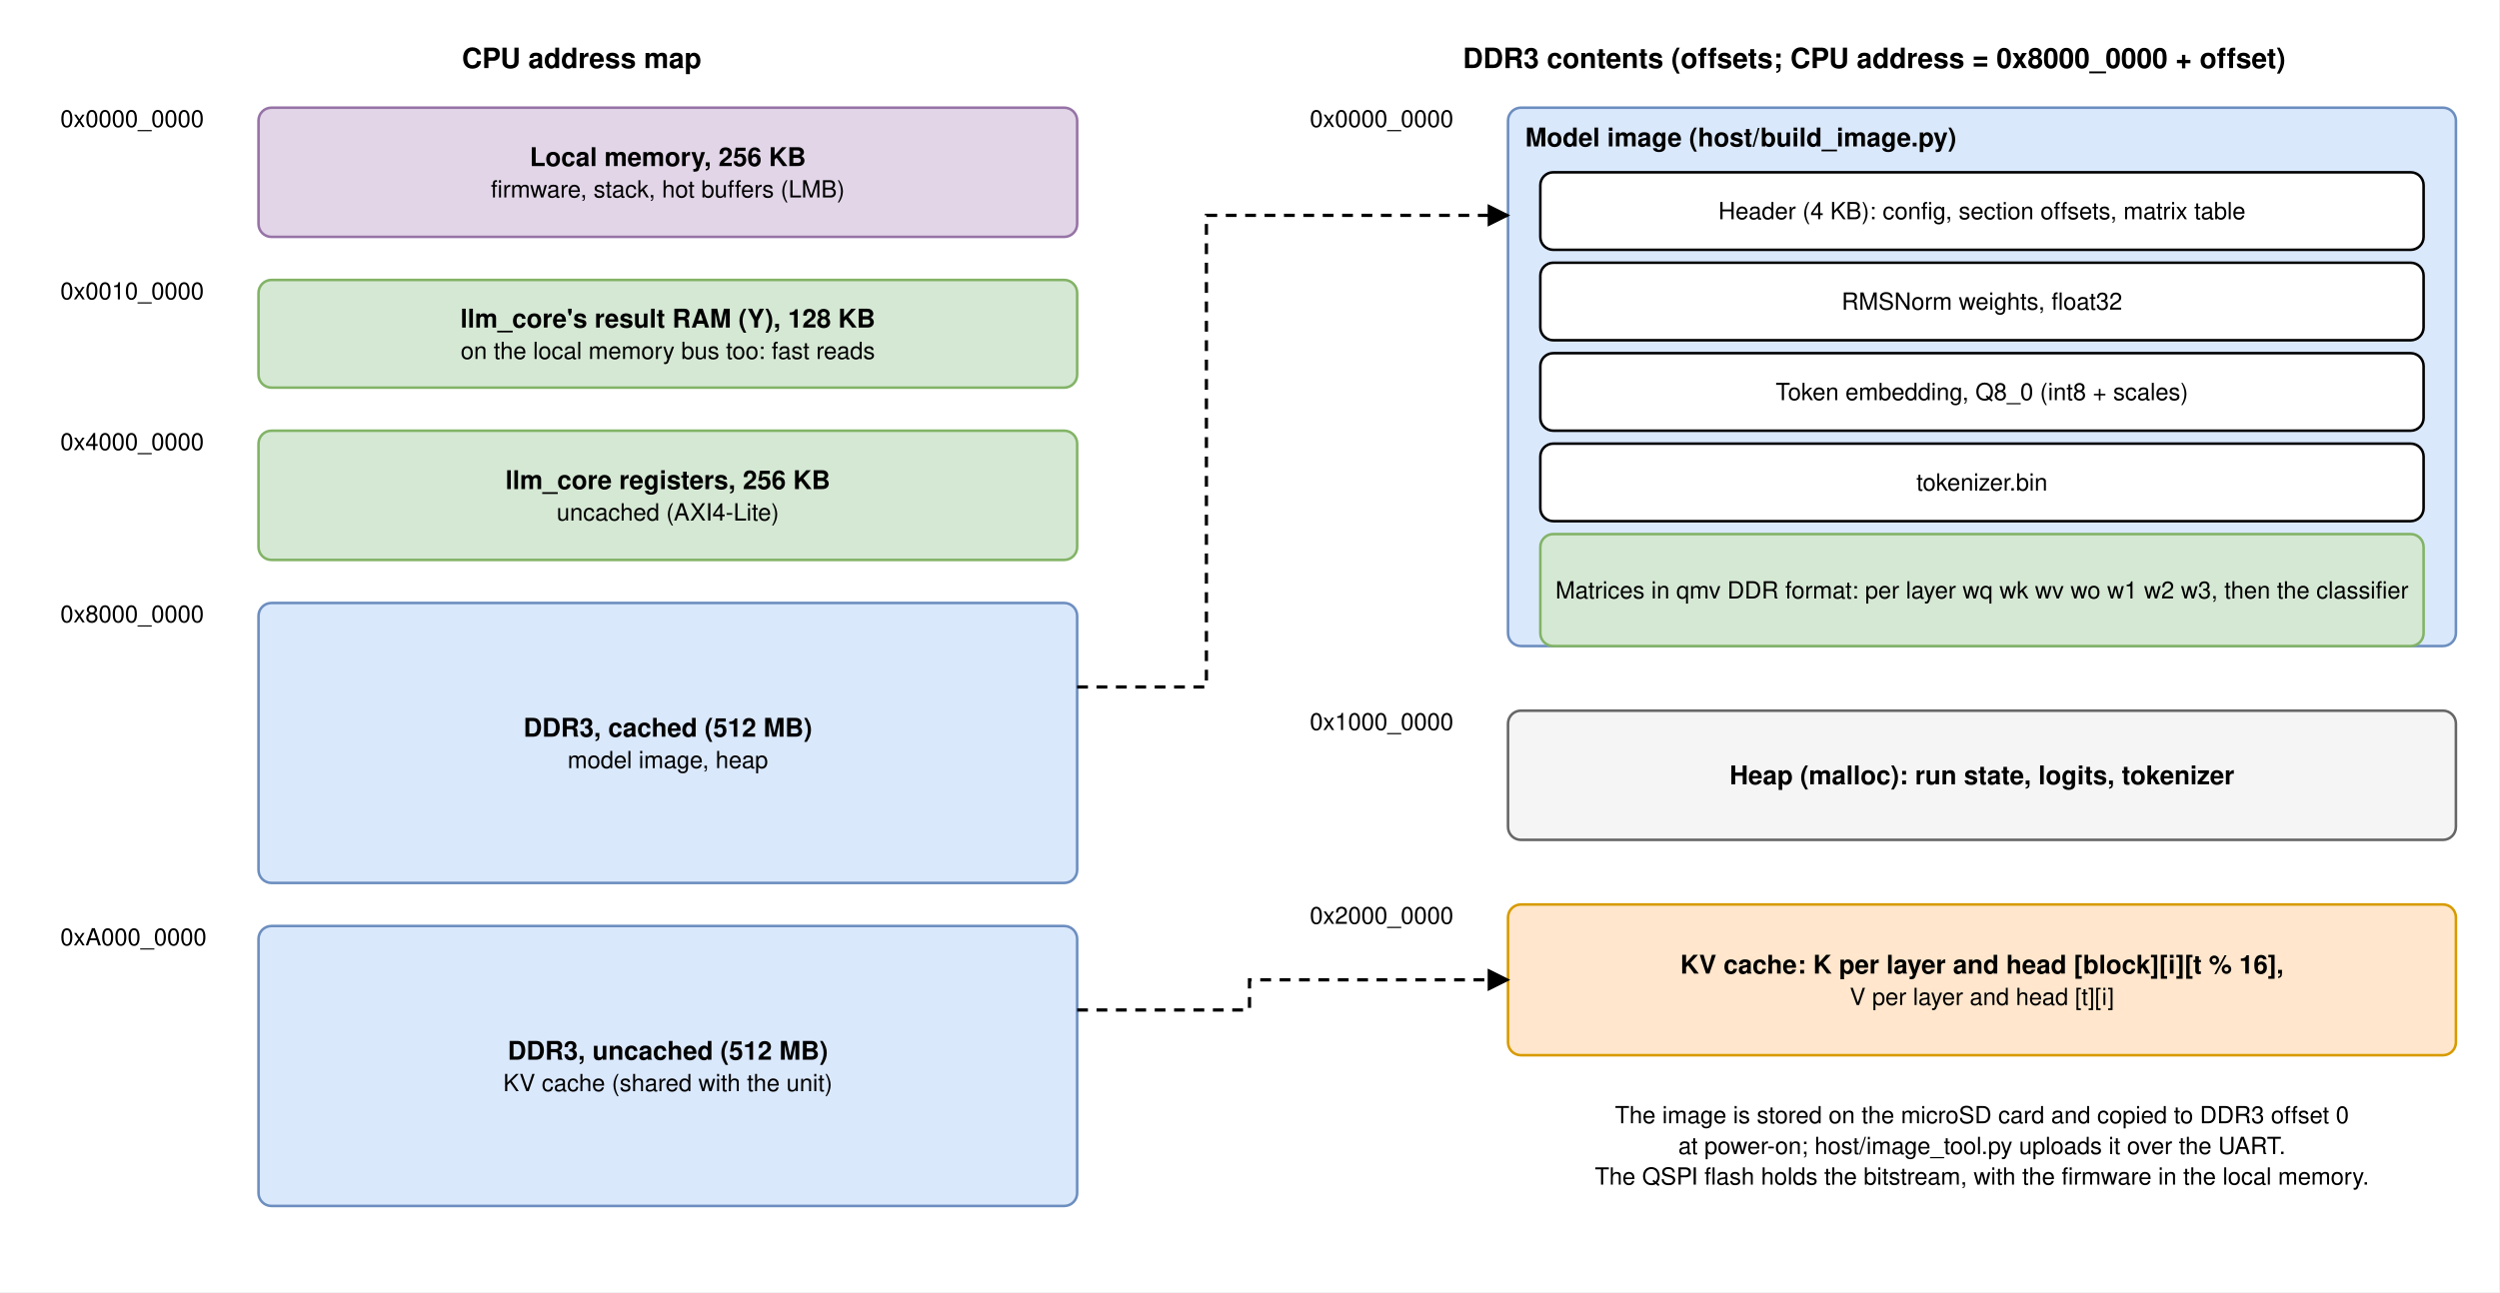
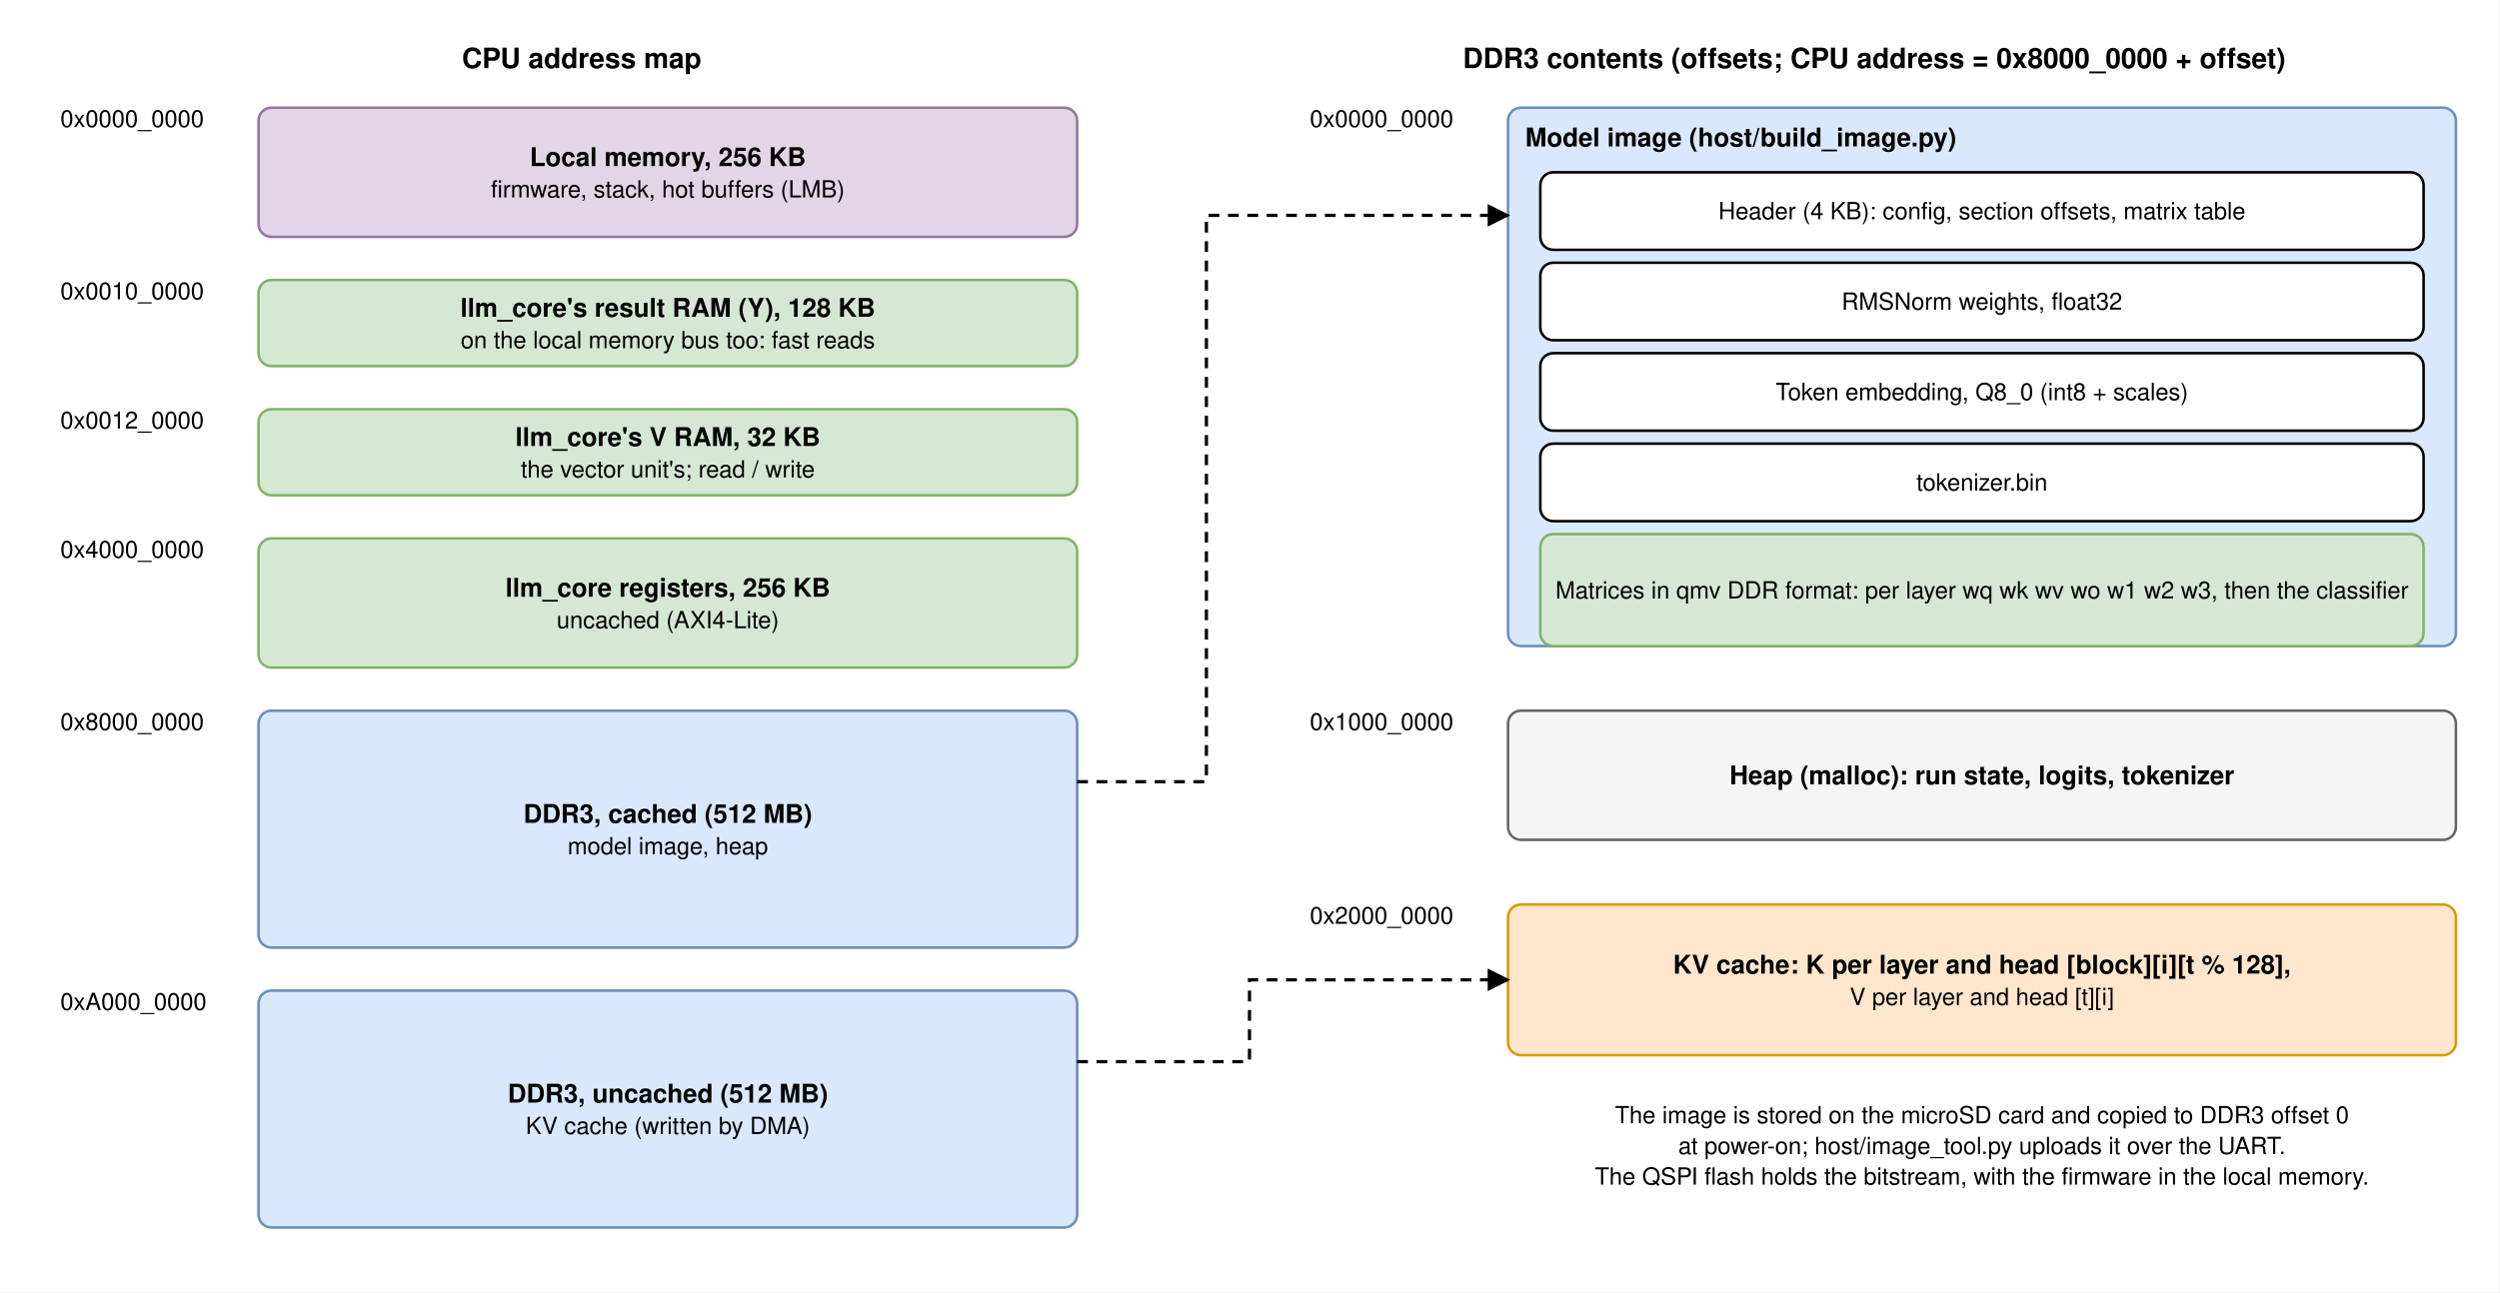
- <svg xmlns="http://www.w3.org/2000/svg" version="1.1" width="1160" height="600" viewBox="0 0 1160 600" content="&lt;mxfile host=&quot;drawio&quot; type=&quot;device&quot;&gt;&lt;diagram id=&quot;memory&quot; name=&quot;memory&quot;&gt;&lt;mxGraphModel dx=&quot;0&quot; dy=&quot;0&quot; grid=&quot;1&quot; gridSize=&quot;10&quot; guides=&quot;1&quot; tooltips=&quot;1&quot; connect=&quot;1&quot; arrows=&quot;1&quot; fold=&quot;1&quot; page=&quot;0&quot; pageScale=&quot;1&quot; pageWidth=&quot;1160&quot; pageHeight=&quot;600&quot; background=&quot;#ffffff&quot; math=&quot;0&quot; shadow=&quot;0&quot;&gt;&lt;root&gt;&lt;mxCell id=&quot;0&quot;/&gt;&lt;mxCell id=&quot;1&quot; parent=&quot;0&quot;/&gt;&lt;mxCell id=&quot;t1&quot; value=&quot;CPU address map&quot; style=&quot;text;html=1;align=center;verticalAlign=middle;fontFamily=Helvetica;fontSize=13;fontStyle=1;&quot; vertex=&quot;1&quot; parent=&quot;1&quot;&gt;&lt;mxGeometry x=&quot;20.0&quot; y=&quot;15.0&quot; width=&quot;500.0&quot; height=&quot;24.0&quot; as=&quot;geometry&quot;/&gt;&lt;/mxCell&gt;&lt;mxCell id=&quot;t2&quot; value=&quot;DDR3 contents (offsets; CPU address = 0x8000_0000 + offset)&quot; style=&quot;text;html=1;align=center;verticalAlign=middle;fontFamily=Helvetica;fontSize=13;fontStyle=1;&quot; vertex=&quot;1&quot; parent=&quot;1&quot;&gt;&lt;mxGeometry x=&quot;600.0&quot; y=&quot;15.0&quot; width=&quot;540.0&quot; height=&quot;24.0&quot; as=&quot;geometry&quot;/&gt;&lt;/mxCell&gt;&lt;mxCell id=&quot;a0&quot; value=&quot;0x0000_0000&quot; style=&quot;text;html=1;align=left;verticalAlign=middle;fontFamily=Helvetica;fontSize=11;&quot; vertex=&quot;1&quot; parent=&quot;1&quot;&gt;&lt;mxGeometry x=&quot;20.0&quot; y=&quot;42.0&quot; width=&quot;100.0&quot; height=&quot;16.0&quot; as=&quot;geometry&quot;/&gt;&lt;/mxCell&gt;&lt;mxCell id=&quot;m0&quot; value=&quot;&amp;lt;b&amp;gt;Local memory, 256 KB&amp;lt;/b&amp;gt;&amp;lt;br&amp;gt;&amp;lt;font style=&amp;quot;font-size: 11px;&amp;quot;&amp;gt;firmware, stack, hot buffers (LMB)&amp;lt;/font&amp;gt;&quot; style=&quot;rounded=1;whiteSpace=wrap;html=1;fillColor=#e1d5e7;strokeColor=#9673a6;fontFamily=Helvetica;fontSize=12;arcSize=6;absoluteArcSize=1;&quot; vertex=&quot;1&quot; parent=&quot;1&quot;&gt;&lt;mxGeometry x=&quot;120&quot; y=&quot;50&quot; width=&quot;380&quot; height=&quot;60&quot; as=&quot;geometry&quot;/&gt;&lt;/mxCell&gt;&lt;mxCell id=&quot;a1&quot; value=&quot;0x0010_0000&quot; style=&quot;text;html=1;align=left;verticalAlign=middle;fontFamily=Helvetica;fontSize=11;&quot; vertex=&quot;1&quot; parent=&quot;1&quot;&gt;&lt;mxGeometry x=&quot;20.0&quot; y=&quot;122.0&quot; width=&quot;100.0&quot; height=&quot;16.0&quot; as=&quot;geometry&quot;/&gt;&lt;/mxCell&gt;&lt;mxCell id=&quot;m1&quot; value=&quot;&amp;lt;b&amp;gt;llm_core&amp;amp;#x27;s result RAM (Y), 128 KB&amp;lt;/b&amp;gt;&amp;lt;br&amp;gt;&amp;lt;font style=&amp;quot;font-size: 11px;&amp;quot;&amp;gt;on the local memory bus too: fast reads&amp;lt;/font&amp;gt;&quot; style=&quot;rounded=1;whiteSpace=wrap;html=1;fillColor=#d5e8d4;strokeColor=#82b366;fontFamily=Helvetica;fontSize=12;arcSize=6;absoluteArcSize=1;&quot; vertex=&quot;1&quot; parent=&quot;1&quot;&gt;&lt;mxGeometry x=&quot;120&quot; y=&quot;130&quot; width=&quot;380&quot; height=&quot;50&quot; as=&quot;geometry&quot;/&gt;&lt;/mxCell&gt;&lt;mxCell id=&quot;a2&quot; value=&quot;0x4000_0000&quot; style=&quot;text;html=1;align=left;verticalAlign=middle;fontFamily=Helvetica;fontSize=11;&quot; vertex=&quot;1&quot; parent=&quot;1&quot;&gt;&lt;mxGeometry x=&quot;20.0&quot; y=&quot;192.0&quot; width=&quot;100.0&quot; height=&quot;16.0&quot; as=&quot;geometry&quot;/&gt;&lt;/mxCell&gt;&lt;mxCell id=&quot;m2&quot; value=&quot;&amp;lt;b&amp;gt;llm_core registers, 256 KB&amp;lt;/b&amp;gt;&amp;lt;br&amp;gt;&amp;lt;font style=&amp;quot;font-size: 11px;&amp;quot;&amp;gt;uncached (AXI4-Lite)&amp;lt;/font&amp;gt;&quot; style=&quot;rounded=1;whiteSpace=wrap;html=1;fillColor=#d5e8d4;strokeColor=#82b366;fontFamily=Helvetica;fontSize=12;arcSize=6;absoluteArcSize=1;&quot; vertex=&quot;1&quot; parent=&quot;1&quot;&gt;&lt;mxGeometry x=&quot;120&quot; y=&quot;200&quot; width=&quot;380&quot; height=&quot;60&quot; as=&quot;geometry&quot;/&gt;&lt;/mxCell&gt;&lt;mxCell id=&quot;a3&quot; value=&quot;0x8000_0000&quot; style=&quot;text;html=1;align=left;verticalAlign=middle;fontFamily=Helvetica;fontSize=11;&quot; vertex=&quot;1&quot; parent=&quot;1&quot;&gt;&lt;mxGeometry x=&quot;20.0&quot; y=&quot;272.0&quot; width=&quot;100.0&quot; height=&quot;16.0&quot; as=&quot;geometry&quot;/&gt;&lt;/mxCell&gt;&lt;mxCell id=&quot;m3&quot; value=&quot;&amp;lt;b&amp;gt;DDR3, cached (512 MB)&amp;lt;/b&amp;gt;&amp;lt;br&amp;gt;&amp;lt;font style=&amp;quot;font-size: 11px;&amp;quot;&amp;gt;model image, heap&amp;lt;/font&amp;gt;&quot; style=&quot;rounded=1;whiteSpace=wrap;html=1;fillColor=#dae8fc;strokeColor=#6c8ebf;fontFamily=Helvetica;fontSize=12;arcSize=6;absoluteArcSize=1;&quot; vertex=&quot;1&quot; parent=&quot;1&quot;&gt;&lt;mxGeometry x=&quot;120&quot; y=&quot;280&quot; width=&quot;380&quot; height=&quot;130&quot; as=&quot;geometry&quot;/&gt;&lt;/mxCell&gt;&lt;mxCell id=&quot;a4&quot; value=&quot;0xA000_0000&quot; style=&quot;text;html=1;align=left;verticalAlign=middle;fontFamily=Helvetica;fontSize=11;&quot; vertex=&quot;1&quot; parent=&quot;1&quot;&gt;&lt;mxGeometry x=&quot;20.0&quot; y=&quot;422.0&quot; width=&quot;100.0&quot; height=&quot;16.0&quot; as=&quot;geometry&quot;/&gt;&lt;/mxCell&gt;&lt;mxCell id=&quot;m4&quot; value=&quot;&amp;lt;b&amp;gt;DDR3, uncached (512 MB)&amp;lt;/b&amp;gt;&amp;lt;br&amp;gt;&amp;lt;font style=&amp;quot;font-size: 11px;&amp;quot;&amp;gt;KV cache (shared with the unit)&amp;lt;/font&amp;gt;&quot; style=&quot;rounded=1;whiteSpace=wrap;html=1;fillColor=#dae8fc;strokeColor=#6c8ebf;fontFamily=Helvetica;fontSize=12;arcSize=6;absoluteArcSize=1;&quot; vertex=&quot;1&quot; parent=&quot;1&quot;&gt;&lt;mxGeometry x=&quot;120&quot; y=&quot;430&quot; width=&quot;380&quot; height=&quot;130&quot; as=&quot;geometry&quot;/&gt;&lt;/mxCell&gt;&lt;mxCell id=&quot;b0&quot; value=&quot;0x0000_0000&quot; style=&quot;text;html=1;align=left;verticalAlign=middle;fontFamily=Helvetica;fontSize=11;&quot; vertex=&quot;1&quot; parent=&quot;1&quot;&gt;&lt;mxGeometry x=&quot;600.0&quot; y=&quot;42.0&quot; width=&quot;100.0&quot; height=&quot;16.0&quot; as=&quot;geometry&quot;/&gt;&lt;/mxCell&gt;&lt;mxCell id=&quot;d0&quot; value=&quot;&amp;lt;b&amp;gt;Model image (host/build_image.py)&amp;lt;/b&amp;gt;&quot; style=&quot;rounded=1;whiteSpace=wrap;html=1;fillColor=#dae8fc;strokeColor=#6c8ebf;fontFamily=Helvetica;fontSize=12;arcSize=6;absoluteArcSize=1;align=left;verticalAlign=top;spacingLeft=6;spacingTop=0;&quot; vertex=&quot;1&quot; parent=&quot;1&quot;&gt;&lt;mxGeometry x=&quot;700&quot; y=&quot;50&quot; width=&quot;440&quot; height=&quot;250&quot; as=&quot;geometry&quot;/&gt;&lt;/mxCell&gt;&lt;mxCell id=&quot;b1&quot; value=&quot;0x1000_0000&quot; style=&quot;text;html=1;align=left;verticalAlign=middle;fontFamily=Helvetica;fontSize=11;&quot; vertex=&quot;1&quot; parent=&quot;1&quot;&gt;&lt;mxGeometry x=&quot;600.0&quot; y=&quot;322.0&quot; width=&quot;100.0&quot; height=&quot;16.0&quot; as=&quot;geometry&quot;/&gt;&lt;/mxCell&gt;&lt;mxCell id=&quot;d1&quot; value=&quot;&amp;lt;b&amp;gt;Heap (malloc): run state, logits, tokenizer&amp;lt;/b&amp;gt;&quot; style=&quot;rounded=1;whiteSpace=wrap;html=1;fillColor=#f5f5f5;strokeColor=#666666;fontFamily=Helvetica;fontSize=12;arcSize=6;absoluteArcSize=1;&quot; vertex=&quot;1&quot; parent=&quot;1&quot;&gt;&lt;mxGeometry x=&quot;700&quot; y=&quot;330&quot; width=&quot;440&quot; height=&quot;60&quot; as=&quot;geometry&quot;/&gt;&lt;/mxCell&gt;&lt;mxCell id=&quot;b2&quot; value=&quot;0x2000_0000&quot; style=&quot;text;html=1;align=left;verticalAlign=middle;fontFamily=Helvetica;fontSize=11;&quot; vertex=&quot;1&quot; parent=&quot;1&quot;&gt;&lt;mxGeometry x=&quot;600.0&quot; y=&quot;412.0&quot; width=&quot;100.0&quot; height=&quot;16.0&quot; as=&quot;geometry&quot;/&gt;&lt;/mxCell&gt;&lt;mxCell id=&quot;d2&quot; value=&quot;&amp;lt;b&amp;gt;KV cache: K per layer and head [block][i][t % 16],&amp;lt;/b&amp;gt;&amp;lt;br&amp;gt;&amp;lt;font style=&amp;quot;font-size: 11px;&amp;quot;&amp;gt;V per layer and head [t][i]&amp;lt;/font&amp;gt;&quot; style=&quot;rounded=1;whiteSpace=wrap;html=1;fillColor=#ffe6cc;strokeColor=#d79b00;fontFamily=Helvetica;fontSize=12;arcSize=6;absoluteArcSize=1;&quot; vertex=&quot;1&quot; parent=&quot;1&quot;&gt;&lt;mxGeometry x=&quot;700&quot; y=&quot;420&quot; width=&quot;440&quot; height=&quot;70&quot; as=&quot;geometry&quot;/&gt;&lt;/mxCell&gt;&lt;mxCell id=&quot;p0&quot; value=&quot;Header (4 KB): config, section offsets, matrix table&quot; style=&quot;rounded=1;whiteSpace=wrap;html=1;fillColor=#ffffff;strokeColor=#000000;fontFamily=Helvetica;fontSize=11;arcSize=6;absoluteArcSize=1;&quot; vertex=&quot;1&quot; parent=&quot;1&quot;&gt;&lt;mxGeometry x=&quot;715&quot; y=&quot;80&quot; width=&quot;410&quot; height=&quot;36&quot; as=&quot;geometry&quot;/&gt;&lt;/mxCell&gt;&lt;mxCell id=&quot;p1&quot; value=&quot;RMSNorm weights, float32&quot; style=&quot;rounded=1;whiteSpace=wrap;html=1;fillColor=#ffffff;strokeColor=#000000;fontFamily=Helvetica;fontSize=11;arcSize=6;absoluteArcSize=1;&quot; vertex=&quot;1&quot; parent=&quot;1&quot;&gt;&lt;mxGeometry x=&quot;715&quot; y=&quot;122&quot; width=&quot;410&quot; height=&quot;36&quot; as=&quot;geometry&quot;/&gt;&lt;/mxCell&gt;&lt;mxCell id=&quot;p2&quot; value=&quot;Token embedding, Q8_0 (int8 + scales)&quot; style=&quot;rounded=1;whiteSpace=wrap;html=1;fillColor=#ffffff;strokeColor=#000000;fontFamily=Helvetica;fontSize=11;arcSize=6;absoluteArcSize=1;&quot; vertex=&quot;1&quot; parent=&quot;1&quot;&gt;&lt;mxGeometry x=&quot;715&quot; y=&quot;164&quot; width=&quot;410&quot; height=&quot;36&quot; as=&quot;geometry&quot;/&gt;&lt;/mxCell&gt;&lt;mxCell id=&quot;p3&quot; value=&quot;tokenizer.bin&quot; style=&quot;rounded=1;whiteSpace=wrap;html=1;fillColor=#ffffff;strokeColor=#000000;fontFamily=Helvetica;fontSize=11;arcSize=6;absoluteArcSize=1;&quot; vertex=&quot;1&quot; parent=&quot;1&quot;&gt;&lt;mxGeometry x=&quot;715&quot; y=&quot;206&quot; width=&quot;410&quot; height=&quot;36&quot; as=&quot;geometry&quot;/&gt;&lt;/mxCell&gt;&lt;mxCell id=&quot;p4&quot; value=&quot;Matrices in qmv DDR format: per layer wq wk wv wo w1 w2 w3, then the classifier&quot; style=&quot;rounded=1;whiteSpace=wrap;html=1;fillColor=#d5e8d4;strokeColor=#82b366;fontFamily=Helvetica;fontSize=11;arcSize=6;absoluteArcSize=1;&quot; vertex=&quot;1&quot; parent=&quot;1&quot;&gt;&lt;mxGeometry x=&quot;715&quot; y=&quot;248&quot; width=&quot;410&quot; height=&quot;52&quot; as=&quot;geometry&quot;/&gt;&lt;/mxCell&gt;&lt;mxCell id=&quot;sd&quot; value=&quot;The image is stored on the microSD card and copied to DDR3 offset 0&amp;lt;br&amp;gt;at power-on; host/image_tool.py uploads it over the UART.&amp;lt;br&amp;gt;The QSPI flash holds the bitstream, with the firmware in the local memory.&quot; style=&quot;text;html=1;align=center;verticalAlign=middle;fontFamily=Helvetica;fontSize=11;&quot; vertex=&quot;1&quot; parent=&quot;1&quot;&gt;&lt;mxGeometry x=&quot;700.0&quot; y=&quot;505.0&quot; width=&quot;440.0&quot; height=&quot;54.0&quot; as=&quot;geometry&quot;/&gt;&lt;/mxCell&gt;&lt;mxCell id=&quot;e24&quot; style=&quot;edgeStyle=none;html=1;rounded=0;endArrow=block;endFill=1;strokeColor=#000000;strokeWidth=1.5;exitX=1;exitY=0.3;exitDx=0;exitDy=0;entryX=0;entryY=0.2;entryDx=0;entryDy=0;dashed=1;&quot; edge=&quot;1&quot; parent=&quot;1&quot; source=&quot;m3&quot; target=&quot;d0&quot;&gt;&lt;mxGeometry relative=&quot;1&quot; as=&quot;geometry&quot;&gt;&lt;Array as=&quot;points&quot;&gt;&lt;mxPoint x=&quot;560&quot; y=&quot;319.0&quot;/&gt;&lt;mxPoint x=&quot;560&quot; y=&quot;100&quot;/&gt;&lt;/Array&gt;&lt;/mxGeometry&gt;&lt;/mxCell&gt;&lt;mxCell id=&quot;e25&quot; style=&quot;edgeStyle=none;html=1;rounded=0;endArrow=block;endFill=1;strokeColor=#000000;strokeWidth=1.5;exitX=1;exitY=0.3;exitDx=0;exitDy=0;entryX=0;entryY=0.5;entryDx=0;entryDy=0;dashed=1;&quot; edge=&quot;1&quot; parent=&quot;1&quot; source=&quot;m4&quot; target=&quot;d2&quot;&gt;&lt;mxGeometry relative=&quot;1&quot; as=&quot;geometry&quot;&gt;&lt;Array as=&quot;points&quot;&gt;&lt;mxPoint x=&quot;580&quot; y=&quot;469.0&quot;/&gt;&lt;mxPoint x=&quot;580&quot; y=&quot;455&quot;/&gt;&lt;/Array&gt;&lt;/mxGeometry&gt;&lt;/mxCell&gt;&lt;/root&gt;&lt;/mxGraphModel&gt;&lt;/diagram&gt;&lt;/mxfile&gt;">
+ <svg xmlns="http://www.w3.org/2000/svg" version="1.1" width="1160" height="600" viewBox="0 0 1160 600" content="&lt;mxfile host=&quot;drawio&quot; type=&quot;device&quot;&gt;&lt;diagram id=&quot;memory&quot; name=&quot;memory&quot;&gt;&lt;mxGraphModel dx=&quot;0&quot; dy=&quot;0&quot; grid=&quot;1&quot; gridSize=&quot;10&quot; guides=&quot;1&quot; tooltips=&quot;1&quot; connect=&quot;1&quot; arrows=&quot;1&quot; fold=&quot;1&quot; page=&quot;0&quot; pageScale=&quot;1&quot; pageWidth=&quot;1160&quot; pageHeight=&quot;600&quot; background=&quot;#ffffff&quot; math=&quot;0&quot; shadow=&quot;0&quot;&gt;&lt;root&gt;&lt;mxCell id=&quot;0&quot;/&gt;&lt;mxCell id=&quot;1&quot; parent=&quot;0&quot;/&gt;&lt;mxCell id=&quot;t1&quot; value=&quot;CPU address map&quot; style=&quot;text;html=1;align=center;verticalAlign=middle;fontFamily=Helvetica;fontSize=13;fontStyle=1;&quot; vertex=&quot;1&quot; parent=&quot;1&quot;&gt;&lt;mxGeometry x=&quot;20.0&quot; y=&quot;15.0&quot; width=&quot;500.0&quot; height=&quot;24.0&quot; as=&quot;geometry&quot;/&gt;&lt;/mxCell&gt;&lt;mxCell id=&quot;t2&quot; value=&quot;DDR3 contents (offsets; CPU address = 0x8000_0000 + offset)&quot; style=&quot;text;html=1;align=center;verticalAlign=middle;fontFamily=Helvetica;fontSize=13;fontStyle=1;&quot; vertex=&quot;1&quot; parent=&quot;1&quot;&gt;&lt;mxGeometry x=&quot;600.0&quot; y=&quot;15.0&quot; width=&quot;540.0&quot; height=&quot;24.0&quot; as=&quot;geometry&quot;/&gt;&lt;/mxCell&gt;&lt;mxCell id=&quot;a0&quot; value=&quot;0x0000_0000&quot; style=&quot;text;html=1;align=left;verticalAlign=middle;fontFamily=Helvetica;fontSize=11;&quot; vertex=&quot;1&quot; parent=&quot;1&quot;&gt;&lt;mxGeometry x=&quot;20.0&quot; y=&quot;42.0&quot; width=&quot;100.0&quot; height=&quot;16.0&quot; as=&quot;geometry&quot;/&gt;&lt;/mxCell&gt;&lt;mxCell id=&quot;m0&quot; value=&quot;&amp;lt;b&amp;gt;Local memory, 256 KB&amp;lt;/b&amp;gt;&amp;lt;br&amp;gt;&amp;lt;font style=&amp;quot;font-size: 11px;&amp;quot;&amp;gt;firmware, stack, hot buffers (LMB)&amp;lt;/font&amp;gt;&quot; style=&quot;rounded=1;whiteSpace=wrap;html=1;fillColor=#e1d5e7;strokeColor=#9673a6;fontFamily=Helvetica;fontSize=12;arcSize=6;absoluteArcSize=1;&quot; vertex=&quot;1&quot; parent=&quot;1&quot;&gt;&lt;mxGeometry x=&quot;120&quot; y=&quot;50&quot; width=&quot;380&quot; height=&quot;60&quot; as=&quot;geometry&quot;/&gt;&lt;/mxCell&gt;&lt;mxCell id=&quot;a1&quot; value=&quot;0x0010_0000&quot; style=&quot;text;html=1;align=left;verticalAlign=middle;fontFamily=Helvetica;fontSize=11;&quot; vertex=&quot;1&quot; parent=&quot;1&quot;&gt;&lt;mxGeometry x=&quot;20.0&quot; y=&quot;122.0&quot; width=&quot;100.0&quot; height=&quot;16.0&quot; as=&quot;geometry&quot;/&gt;&lt;/mxCell&gt;&lt;mxCell id=&quot;m1&quot; value=&quot;&amp;lt;b&amp;gt;llm_core&amp;amp;#x27;s result RAM (Y), 128 KB&amp;lt;/b&amp;gt;&amp;lt;br&amp;gt;&amp;lt;font style=&amp;quot;font-size: 11px;&amp;quot;&amp;gt;on the local memory bus too: fast reads&amp;lt;/font&amp;gt;&quot; style=&quot;rounded=1;whiteSpace=wrap;html=1;fillColor=#d5e8d4;strokeColor=#82b366;fontFamily=Helvetica;fontSize=12;arcSize=6;absoluteArcSize=1;&quot; vertex=&quot;1&quot; parent=&quot;1&quot;&gt;&lt;mxGeometry x=&quot;120&quot; y=&quot;130&quot; width=&quot;380&quot; height=&quot;40&quot; as=&quot;geometry&quot;/&gt;&lt;/mxCell&gt;&lt;mxCell id=&quot;a2&quot; value=&quot;0x0012_0000&quot; style=&quot;text;html=1;align=left;verticalAlign=middle;fontFamily=Helvetica;fontSize=11;&quot; vertex=&quot;1&quot; parent=&quot;1&quot;&gt;&lt;mxGeometry x=&quot;20.0&quot; y=&quot;182.0&quot; width=&quot;100.0&quot; height=&quot;16.0&quot; as=&quot;geometry&quot;/&gt;&lt;/mxCell&gt;&lt;mxCell id=&quot;m2&quot; value=&quot;&amp;lt;b&amp;gt;llm_core&amp;amp;#x27;s V RAM, 32 KB&amp;lt;/b&amp;gt;&amp;lt;br&amp;gt;&amp;lt;font style=&amp;quot;font-size: 11px;&amp;quot;&amp;gt;the vector unit&amp;amp;#x27;s; read / write&amp;lt;/font&amp;gt;&quot; style=&quot;rounded=1;whiteSpace=wrap;html=1;fillColor=#d5e8d4;strokeColor=#82b366;fontFamily=Helvetica;fontSize=12;arcSize=6;absoluteArcSize=1;&quot; vertex=&quot;1&quot; parent=&quot;1&quot;&gt;&lt;mxGeometry x=&quot;120&quot; y=&quot;190&quot; width=&quot;380&quot; height=&quot;40&quot; as=&quot;geometry&quot;/&gt;&lt;/mxCell&gt;&lt;mxCell id=&quot;a3&quot; value=&quot;0x4000_0000&quot; style=&quot;text;html=1;align=left;verticalAlign=middle;fontFamily=Helvetica;fontSize=11;&quot; vertex=&quot;1&quot; parent=&quot;1&quot;&gt;&lt;mxGeometry x=&quot;20.0&quot; y=&quot;242.0&quot; width=&quot;100.0&quot; height=&quot;16.0&quot; as=&quot;geometry&quot;/&gt;&lt;/mxCell&gt;&lt;mxCell id=&quot;m3&quot; value=&quot;&amp;lt;b&amp;gt;llm_core registers, 256 KB&amp;lt;/b&amp;gt;&amp;lt;br&amp;gt;&amp;lt;font style=&amp;quot;font-size: 11px;&amp;quot;&amp;gt;uncached (AXI4-Lite)&amp;lt;/font&amp;gt;&quot; style=&quot;rounded=1;whiteSpace=wrap;html=1;fillColor=#d5e8d4;strokeColor=#82b366;fontFamily=Helvetica;fontSize=12;arcSize=6;absoluteArcSize=1;&quot; vertex=&quot;1&quot; parent=&quot;1&quot;&gt;&lt;mxGeometry x=&quot;120&quot; y=&quot;250&quot; width=&quot;380&quot; height=&quot;60&quot; as=&quot;geometry&quot;/&gt;&lt;/mxCell&gt;&lt;mxCell id=&quot;a4&quot; value=&quot;0x8000_0000&quot; style=&quot;text;html=1;align=left;verticalAlign=middle;fontFamily=Helvetica;fontSize=11;&quot; vertex=&quot;1&quot; parent=&quot;1&quot;&gt;&lt;mxGeometry x=&quot;20.0&quot; y=&quot;322.0&quot; width=&quot;100.0&quot; height=&quot;16.0&quot; as=&quot;geometry&quot;/&gt;&lt;/mxCell&gt;&lt;mxCell id=&quot;m4&quot; value=&quot;&amp;lt;b&amp;gt;DDR3, cached (512 MB)&amp;lt;/b&amp;gt;&amp;lt;br&amp;gt;&amp;lt;font style=&amp;quot;font-size: 11px;&amp;quot;&amp;gt;model image, heap&amp;lt;/font&amp;gt;&quot; style=&quot;rounded=1;whiteSpace=wrap;html=1;fillColor=#dae8fc;strokeColor=#6c8ebf;fontFamily=Helvetica;fontSize=12;arcSize=6;absoluteArcSize=1;&quot; vertex=&quot;1&quot; parent=&quot;1&quot;&gt;&lt;mxGeometry x=&quot;120&quot; y=&quot;330&quot; width=&quot;380&quot; height=&quot;110&quot; as=&quot;geometry&quot;/&gt;&lt;/mxCell&gt;&lt;mxCell id=&quot;a5&quot; value=&quot;0xA000_0000&quot; style=&quot;text;html=1;align=left;verticalAlign=middle;fontFamily=Helvetica;fontSize=11;&quot; vertex=&quot;1&quot; parent=&quot;1&quot;&gt;&lt;mxGeometry x=&quot;20.0&quot; y=&quot;452.0&quot; width=&quot;100.0&quot; height=&quot;16.0&quot; as=&quot;geometry&quot;/&gt;&lt;/mxCell&gt;&lt;mxCell id=&quot;m5&quot; value=&quot;&amp;lt;b&amp;gt;DDR3, uncached (512 MB)&amp;lt;/b&amp;gt;&amp;lt;br&amp;gt;&amp;lt;font style=&amp;quot;font-size: 11px;&amp;quot;&amp;gt;KV cache (written by DMA)&amp;lt;/font&amp;gt;&quot; style=&quot;rounded=1;whiteSpace=wrap;html=1;fillColor=#dae8fc;strokeColor=#6c8ebf;fontFamily=Helvetica;fontSize=12;arcSize=6;absoluteArcSize=1;&quot; vertex=&quot;1&quot; parent=&quot;1&quot;&gt;&lt;mxGeometry x=&quot;120&quot; y=&quot;460&quot; width=&quot;380&quot; height=&quot;110&quot; as=&quot;geometry&quot;/&gt;&lt;/mxCell&gt;&lt;mxCell id=&quot;b0&quot; value=&quot;0x0000_0000&quot; style=&quot;text;html=1;align=left;verticalAlign=middle;fontFamily=Helvetica;fontSize=11;&quot; vertex=&quot;1&quot; parent=&quot;1&quot;&gt;&lt;mxGeometry x=&quot;600.0&quot; y=&quot;42.0&quot; width=&quot;100.0&quot; height=&quot;16.0&quot; as=&quot;geometry&quot;/&gt;&lt;/mxCell&gt;&lt;mxCell id=&quot;d0&quot; value=&quot;&amp;lt;b&amp;gt;Model image (host/build_image.py)&amp;lt;/b&amp;gt;&quot; style=&quot;rounded=1;whiteSpace=wrap;html=1;fillColor=#dae8fc;strokeColor=#6c8ebf;fontFamily=Helvetica;fontSize=12;arcSize=6;absoluteArcSize=1;align=left;verticalAlign=top;spacingLeft=6;spacingTop=0;&quot; vertex=&quot;1&quot; parent=&quot;1&quot;&gt;&lt;mxGeometry x=&quot;700&quot; y=&quot;50&quot; width=&quot;440&quot; height=&quot;250&quot; as=&quot;geometry&quot;/&gt;&lt;/mxCell&gt;&lt;mxCell id=&quot;b1&quot; value=&quot;0x1000_0000&quot; style=&quot;text;html=1;align=left;verticalAlign=middle;fontFamily=Helvetica;fontSize=11;&quot; vertex=&quot;1&quot; parent=&quot;1&quot;&gt;&lt;mxGeometry x=&quot;600.0&quot; y=&quot;322.0&quot; width=&quot;100.0&quot; height=&quot;16.0&quot; as=&quot;geometry&quot;/&gt;&lt;/mxCell&gt;&lt;mxCell id=&quot;d1&quot; value=&quot;&amp;lt;b&amp;gt;Heap (malloc): run state, logits, tokenizer&amp;lt;/b&amp;gt;&quot; style=&quot;rounded=1;whiteSpace=wrap;html=1;fillColor=#f5f5f5;strokeColor=#666666;fontFamily=Helvetica;fontSize=12;arcSize=6;absoluteArcSize=1;&quot; vertex=&quot;1&quot; parent=&quot;1&quot;&gt;&lt;mxGeometry x=&quot;700&quot; y=&quot;330&quot; width=&quot;440&quot; height=&quot;60&quot; as=&quot;geometry&quot;/&gt;&lt;/mxCell&gt;&lt;mxCell id=&quot;b2&quot; value=&quot;0x2000_0000&quot; style=&quot;text;html=1;align=left;verticalAlign=middle;fontFamily=Helvetica;fontSize=11;&quot; vertex=&quot;1&quot; parent=&quot;1&quot;&gt;&lt;mxGeometry x=&quot;600.0&quot; y=&quot;412.0&quot; width=&quot;100.0&quot; height=&quot;16.0&quot; as=&quot;geometry&quot;/&gt;&lt;/mxCell&gt;&lt;mxCell id=&quot;d2&quot; value=&quot;&amp;lt;b&amp;gt;KV cache: K per layer and head [block][i][t % 128],&amp;lt;/b&amp;gt;&amp;lt;br&amp;gt;&amp;lt;font style=&amp;quot;font-size: 11px;&amp;quot;&amp;gt;V per layer and head [t][i]&amp;lt;/font&amp;gt;&quot; style=&quot;rounded=1;whiteSpace=wrap;html=1;fillColor=#ffe6cc;strokeColor=#d79b00;fontFamily=Helvetica;fontSize=12;arcSize=6;absoluteArcSize=1;&quot; vertex=&quot;1&quot; parent=&quot;1&quot;&gt;&lt;mxGeometry x=&quot;700&quot; y=&quot;420&quot; width=&quot;440&quot; height=&quot;70&quot; as=&quot;geometry&quot;/&gt;&lt;/mxCell&gt;&lt;mxCell id=&quot;p0&quot; value=&quot;Header (4 KB): config, section offsets, matrix table&quot; style=&quot;rounded=1;whiteSpace=wrap;html=1;fillColor=#ffffff;strokeColor=#000000;fontFamily=Helvetica;fontSize=11;arcSize=6;absoluteArcSize=1;&quot; vertex=&quot;1&quot; parent=&quot;1&quot;&gt;&lt;mxGeometry x=&quot;715&quot; y=&quot;80&quot; width=&quot;410&quot; height=&quot;36&quot; as=&quot;geometry&quot;/&gt;&lt;/mxCell&gt;&lt;mxCell id=&quot;p1&quot; value=&quot;RMSNorm weights, float32&quot; style=&quot;rounded=1;whiteSpace=wrap;html=1;fillColor=#ffffff;strokeColor=#000000;fontFamily=Helvetica;fontSize=11;arcSize=6;absoluteArcSize=1;&quot; vertex=&quot;1&quot; parent=&quot;1&quot;&gt;&lt;mxGeometry x=&quot;715&quot; y=&quot;122&quot; width=&quot;410&quot; height=&quot;36&quot; as=&quot;geometry&quot;/&gt;&lt;/mxCell&gt;&lt;mxCell id=&quot;p2&quot; value=&quot;Token embedding, Q8_0 (int8 + scales)&quot; style=&quot;rounded=1;whiteSpace=wrap;html=1;fillColor=#ffffff;strokeColor=#000000;fontFamily=Helvetica;fontSize=11;arcSize=6;absoluteArcSize=1;&quot; vertex=&quot;1&quot; parent=&quot;1&quot;&gt;&lt;mxGeometry x=&quot;715&quot; y=&quot;164&quot; width=&quot;410&quot; height=&quot;36&quot; as=&quot;geometry&quot;/&gt;&lt;/mxCell&gt;&lt;mxCell id=&quot;p3&quot; value=&quot;tokenizer.bin&quot; style=&quot;rounded=1;whiteSpace=wrap;html=1;fillColor=#ffffff;strokeColor=#000000;fontFamily=Helvetica;fontSize=11;arcSize=6;absoluteArcSize=1;&quot; vertex=&quot;1&quot; parent=&quot;1&quot;&gt;&lt;mxGeometry x=&quot;715&quot; y=&quot;206&quot; width=&quot;410&quot; height=&quot;36&quot; as=&quot;geometry&quot;/&gt;&lt;/mxCell&gt;&lt;mxCell id=&quot;p4&quot; value=&quot;Matrices in qmv DDR format: per layer wq wk wv wo w1 w2 w3, then the classifier&quot; style=&quot;rounded=1;whiteSpace=wrap;html=1;fillColor=#d5e8d4;strokeColor=#82b366;fontFamily=Helvetica;fontSize=11;arcSize=6;absoluteArcSize=1;&quot; vertex=&quot;1&quot; parent=&quot;1&quot;&gt;&lt;mxGeometry x=&quot;715&quot; y=&quot;248&quot; width=&quot;410&quot; height=&quot;52&quot; as=&quot;geometry&quot;/&gt;&lt;/mxCell&gt;&lt;mxCell id=&quot;sd&quot; value=&quot;The image is stored on the microSD card and copied to DDR3 offset 0&amp;lt;br&amp;gt;at power-on; host/image_tool.py uploads it over the UART.&amp;lt;br&amp;gt;The QSPI flash holds the bitstream, with the firmware in the local memory.&quot; style=&quot;text;html=1;align=center;verticalAlign=middle;fontFamily=Helvetica;fontSize=11;&quot; vertex=&quot;1&quot; parent=&quot;1&quot;&gt;&lt;mxGeometry x=&quot;700.0&quot; y=&quot;505.0&quot; width=&quot;440.0&quot; height=&quot;54.0&quot; as=&quot;geometry&quot;/&gt;&lt;/mxCell&gt;&lt;mxCell id=&quot;e26&quot; style=&quot;edgeStyle=none;html=1;rounded=0;endArrow=block;endFill=1;strokeColor=#000000;strokeWidth=1.5;exitX=1;exitY=0.3;exitDx=0;exitDy=0;entryX=0;entryY=0.2;entryDx=0;entryDy=0;dashed=1;&quot; edge=&quot;1&quot; parent=&quot;1&quot; source=&quot;m4&quot; target=&quot;d0&quot;&gt;&lt;mxGeometry relative=&quot;1&quot; as=&quot;geometry&quot;&gt;&lt;Array as=&quot;points&quot;&gt;&lt;mxPoint x=&quot;560&quot; y=&quot;363.0&quot;/&gt;&lt;mxPoint x=&quot;560&quot; y=&quot;100&quot;/&gt;&lt;/Array&gt;&lt;/mxGeometry&gt;&lt;/mxCell&gt;&lt;mxCell id=&quot;e27&quot; style=&quot;edgeStyle=none;html=1;rounded=0;endArrow=block;endFill=1;strokeColor=#000000;strokeWidth=1.5;exitX=1;exitY=0.3;exitDx=0;exitDy=0;entryX=0;entryY=0.5;entryDx=0;entryDy=0;dashed=1;&quot; edge=&quot;1&quot; parent=&quot;1&quot; source=&quot;m5&quot; target=&quot;d2&quot;&gt;&lt;mxGeometry relative=&quot;1&quot; as=&quot;geometry&quot;&gt;&lt;Array as=&quot;points&quot;&gt;&lt;mxPoint x=&quot;580&quot; y=&quot;493.0&quot;/&gt;&lt;mxPoint x=&quot;580&quot; y=&quot;455&quot;/&gt;&lt;/Array&gt;&lt;/mxGeometry&gt;&lt;/mxCell&gt;&lt;/root&gt;&lt;/mxGraphModel&gt;&lt;/diagram&gt;&lt;/mxfile&gt;">
  <rect x="0" y="0" width="1160" height="600" fill="#ffffff" />
  <defs>
    <marker id="arr" viewBox="0 0 10 10" refX="9" refY="5" markerWidth="7" markerHeight="7" orient="auto-start-reverse">
      <path d="M0,0 L10,5 L0,10 z" fill="context-stroke" stroke="none" />
    </marker>
    <marker id="arrk" viewBox="0 0 10 10" refX="9" refY="5" markerWidth="7" markerHeight="7" orient="auto-start-reverse">
      <path d="M0,0 L10,5 L0,10 z" fill="#000000" />
    </marker>
  </defs>
  <rect x="120" y="50" width="380" height="60" rx="6" fill="#e1d5e7" stroke="#9673a6" stroke-width="1.2" />
  <text x="310.0" y="77.1" font-family="Helvetica" font-size="12" font-weight="bold" text-anchor="middle" fill="#000000">Local memory, 256 KB</text>
  <text x="310.0" y="91.7" font-family="Helvetica" font-size="11" font-weight="normal" text-anchor="middle" fill="#000000">firmware, stack, hot buffers (LMB)</text>
-   <rect x="120" y="130" width="380" height="50" rx="6" fill="#d5e8d4" stroke="#82b366" stroke-width="1.2" />
-   <text x="310.0" y="152.1" font-family="Helvetica" font-size="12" font-weight="bold" text-anchor="middle" fill="#000000">llm_core's result RAM (Y), 128 KB</text>
-   <text x="310.0" y="166.7" font-family="Helvetica" font-size="11" font-weight="normal" text-anchor="middle" fill="#000000">on the local memory bus too: fast reads</text>
-   <rect x="120" y="200" width="380" height="60" rx="6" fill="#d5e8d4" stroke="#82b366" stroke-width="1.2" />
-   <text x="310.0" y="227.1" font-family="Helvetica" font-size="12" font-weight="bold" text-anchor="middle" fill="#000000">llm_core registers, 256 KB</text>
-   <text x="310.0" y="241.7" font-family="Helvetica" font-size="11" font-weight="normal" text-anchor="middle" fill="#000000">uncached (AXI4-Lite)</text>
-   <rect x="120" y="280" width="380" height="130" rx="6" fill="#dae8fc" stroke="#6c8ebf" stroke-width="1.2" />
-   <text x="310.0" y="342.1" font-family="Helvetica" font-size="12" font-weight="bold" text-anchor="middle" fill="#000000">DDR3, cached (512 MB)</text>
-   <text x="310.0" y="356.7" font-family="Helvetica" font-size="11" font-weight="normal" text-anchor="middle" fill="#000000">model image, heap</text>
-   <rect x="120" y="430" width="380" height="130" rx="6" fill="#dae8fc" stroke="#6c8ebf" stroke-width="1.2" />
-   <text x="310.0" y="492.1" font-family="Helvetica" font-size="12" font-weight="bold" text-anchor="middle" fill="#000000">DDR3, uncached (512 MB)</text>
-   <text x="310.0" y="506.7" font-family="Helvetica" font-size="11" font-weight="normal" text-anchor="middle" fill="#000000">KV cache (shared with the unit)</text>
+   <rect x="120" y="130" width="380" height="40" rx="6" fill="#d5e8d4" stroke="#82b366" stroke-width="1.2" />
+   <text x="310.0" y="147.1" font-family="Helvetica" font-size="12" font-weight="bold" text-anchor="middle" fill="#000000">llm_core's result RAM (Y), 128 KB</text>
+   <text x="310.0" y="161.7" font-family="Helvetica" font-size="11" font-weight="normal" text-anchor="middle" fill="#000000">on the local memory bus too: fast reads</text>
+   <rect x="120" y="190" width="380" height="40" rx="6" fill="#d5e8d4" stroke="#82b366" stroke-width="1.2" />
+   <text x="310.0" y="207.1" font-family="Helvetica" font-size="12" font-weight="bold" text-anchor="middle" fill="#000000">llm_core's V RAM, 32 KB</text>
+   <text x="310.0" y="221.7" font-family="Helvetica" font-size="11" font-weight="normal" text-anchor="middle" fill="#000000">the vector unit's; read / write</text>
+   <rect x="120" y="250" width="380" height="60" rx="6" fill="#d5e8d4" stroke="#82b366" stroke-width="1.2" />
+   <text x="310.0" y="277.1" font-family="Helvetica" font-size="12" font-weight="bold" text-anchor="middle" fill="#000000">llm_core registers, 256 KB</text>
+   <text x="310.0" y="291.7" font-family="Helvetica" font-size="11" font-weight="normal" text-anchor="middle" fill="#000000">uncached (AXI4-Lite)</text>
+   <rect x="120" y="330" width="380" height="110" rx="6" fill="#dae8fc" stroke="#6c8ebf" stroke-width="1.2" />
+   <text x="310.0" y="382.1" font-family="Helvetica" font-size="12" font-weight="bold" text-anchor="middle" fill="#000000">DDR3, cached (512 MB)</text>
+   <text x="310.0" y="396.7" font-family="Helvetica" font-size="11" font-weight="normal" text-anchor="middle" fill="#000000">model image, heap</text>
+   <rect x="120" y="460" width="380" height="110" rx="6" fill="#dae8fc" stroke="#6c8ebf" stroke-width="1.2" />
+   <text x="310.0" y="512.0" font-family="Helvetica" font-size="12" font-weight="bold" text-anchor="middle" fill="#000000">DDR3, uncached (512 MB)</text>
+   <text x="310.0" y="526.6" font-family="Helvetica" font-size="11" font-weight="normal" text-anchor="middle" fill="#000000">KV cache (written by DMA)</text>
  <rect x="700" y="50" width="440" height="250" rx="6" fill="#dae8fc" stroke="#6c8ebf" stroke-width="1.2" />
  <text x="708.0" y="68.0" font-family="Helvetica" font-size="12" font-weight="bold" text-anchor="start" fill="#000000">Model image (host/build_image.py)</text>
  <rect x="700" y="330" width="440" height="60" rx="6" fill="#f5f5f5" stroke="#666666" stroke-width="1.2" />
  <text x="920.0" y="364.2" font-family="Helvetica" font-size="12" font-weight="bold" text-anchor="middle" fill="#000000">Heap (malloc): run state, logits, tokenizer</text>
  <rect x="700" y="420" width="440" height="70" rx="6" fill="#ffe6cc" stroke="#d79b00" stroke-width="1.2" />
-   <text x="920.0" y="452.1" font-family="Helvetica" font-size="12" font-weight="bold" text-anchor="middle" fill="#000000">KV cache: K per layer and head [block][i][t % 16],</text>
+   <text x="920.0" y="452.1" font-family="Helvetica" font-size="12" font-weight="bold" text-anchor="middle" fill="#000000">KV cache: K per layer and head [block][i][t % 128],</text>
  <text x="920.0" y="466.7" font-family="Helvetica" font-size="11" font-weight="normal" text-anchor="middle" fill="#000000">V per layer and head [t][i]</text>
  <rect x="715" y="80" width="410" height="36" rx="6" fill="#ffffff" stroke="#000000" stroke-width="1.2" />
  <text x="920.0" y="101.8" font-family="Helvetica" font-size="11" font-weight="normal" text-anchor="middle" fill="#000000">Header (4 KB): config, section offsets, matrix table</text>
  <rect x="715" y="122" width="410" height="36" rx="6" fill="#ffffff" stroke="#000000" stroke-width="1.2" />
  <text x="920.0" y="143.8" font-family="Helvetica" font-size="11" font-weight="normal" text-anchor="middle" fill="#000000">RMSNorm weights, float32</text>
  <rect x="715" y="164" width="410" height="36" rx="6" fill="#ffffff" stroke="#000000" stroke-width="1.2" />
  <text x="920.0" y="185.8" font-family="Helvetica" font-size="11" font-weight="normal" text-anchor="middle" fill="#000000">Token embedding, Q8_0 (int8 + scales)</text>
  <rect x="715" y="206" width="410" height="36" rx="6" fill="#ffffff" stroke="#000000" stroke-width="1.2" />
  <text x="920.0" y="227.8" font-family="Helvetica" font-size="11" font-weight="normal" text-anchor="middle" fill="#000000">tokenizer.bin</text>
  <rect x="715" y="248" width="410" height="52" rx="6" fill="#d5e8d4" stroke="#82b366" stroke-width="1.2" />
  <text x="920.0" y="277.9" font-family="Helvetica" font-size="11" font-weight="normal" text-anchor="middle" fill="#000000">Matrices in qmv DDR format: per layer wq wk wv wo w1 w2 w3, then the classifier</text>
-   <path d="M500.0,319.0 L560.0,319.0 L560.0,100.0 L700.0,100.0" fill="none" stroke="#000000" stroke-width="1.5" stroke-dasharray="5 4" marker-end="url(#arrk)" />
-   <path d="M500.0,469.0 L580.0,469.0 L580.0,455.0 L700.0,455.0" fill="none" stroke="#000000" stroke-width="1.5" stroke-dasharray="5 4" marker-end="url(#arrk)" />
+   <path d="M500.0,363.0 L560.0,363.0 L560.0,100.0 L700.0,100.0" fill="none" stroke="#000000" stroke-width="1.5" stroke-dasharray="5 4" marker-end="url(#arrk)" />
+   <path d="M500.0,493.0 L580.0,493.0 L580.0,455.0 L700.0,455.0" fill="none" stroke="#000000" stroke-width="1.5" stroke-dasharray="5 4" marker-end="url(#arrk)" />
  <text x="270.0" y="31.6" font-family="Helvetica" font-size="13" font-weight="bold" text-anchor="middle" fill="#000000">CPU address map</text>
  <text x="870.0" y="31.6" font-family="Helvetica" font-size="13" font-weight="bold" text-anchor="middle" fill="#000000">DDR3 contents (offsets; CPU address = 0x8000_0000 + offset)</text>
  <text x="28.0" y="59.0" font-family="Helvetica" font-size="11" font-weight="normal" text-anchor="start" fill="#000000">0x0000_0000</text>
  <text x="28.0" y="139.0" font-family="Helvetica" font-size="11" font-weight="normal" text-anchor="start" fill="#000000">0x0010_0000</text>
-   <text x="28.0" y="209.0" font-family="Helvetica" font-size="11" font-weight="normal" text-anchor="start" fill="#000000">0x4000_0000</text>
-   <text x="28.0" y="289.0" font-family="Helvetica" font-size="11" font-weight="normal" text-anchor="start" fill="#000000">0x8000_0000</text>
-   <text x="28.0" y="439.0" font-family="Helvetica" font-size="11" font-weight="normal" text-anchor="start" fill="#000000">0xA000_0000</text>
+   <text x="28.0" y="199.0" font-family="Helvetica" font-size="11" font-weight="normal" text-anchor="start" fill="#000000">0x0012_0000</text>
+   <text x="28.0" y="259.0" font-family="Helvetica" font-size="11" font-weight="normal" text-anchor="start" fill="#000000">0x4000_0000</text>
+   <text x="28.0" y="339.0" font-family="Helvetica" font-size="11" font-weight="normal" text-anchor="start" fill="#000000">0x8000_0000</text>
+   <text x="28.0" y="469.0" font-family="Helvetica" font-size="11" font-weight="normal" text-anchor="start" fill="#000000">0xA000_0000</text>
  <text x="608.0" y="59.0" font-family="Helvetica" font-size="11" font-weight="normal" text-anchor="start" fill="#000000">0x0000_0000</text>
  <text x="608.0" y="339.0" font-family="Helvetica" font-size="11" font-weight="normal" text-anchor="start" fill="#000000">0x1000_0000</text>
  <text x="608.0" y="429.0" font-family="Helvetica" font-size="11" font-weight="normal" text-anchor="start" fill="#000000">0x2000_0000</text>
  <text x="920.0" y="521.6" font-family="Helvetica" font-size="11" font-weight="normal" text-anchor="middle" fill="#000000">The image is stored on the microSD card and copied to DDR3 offset 0</text>
  <text x="920.0" y="535.9" font-family="Helvetica" font-size="11" font-weight="normal" text-anchor="middle" fill="#000000">at power-on; host/image_tool.py uploads it over the UART.</text>
  <text x="920.0" y="550.1" font-family="Helvetica" font-size="11" font-weight="normal" text-anchor="middle" fill="#000000">The QSPI flash holds the bitstream, with the firmware in the local memory.</text>
</svg>
